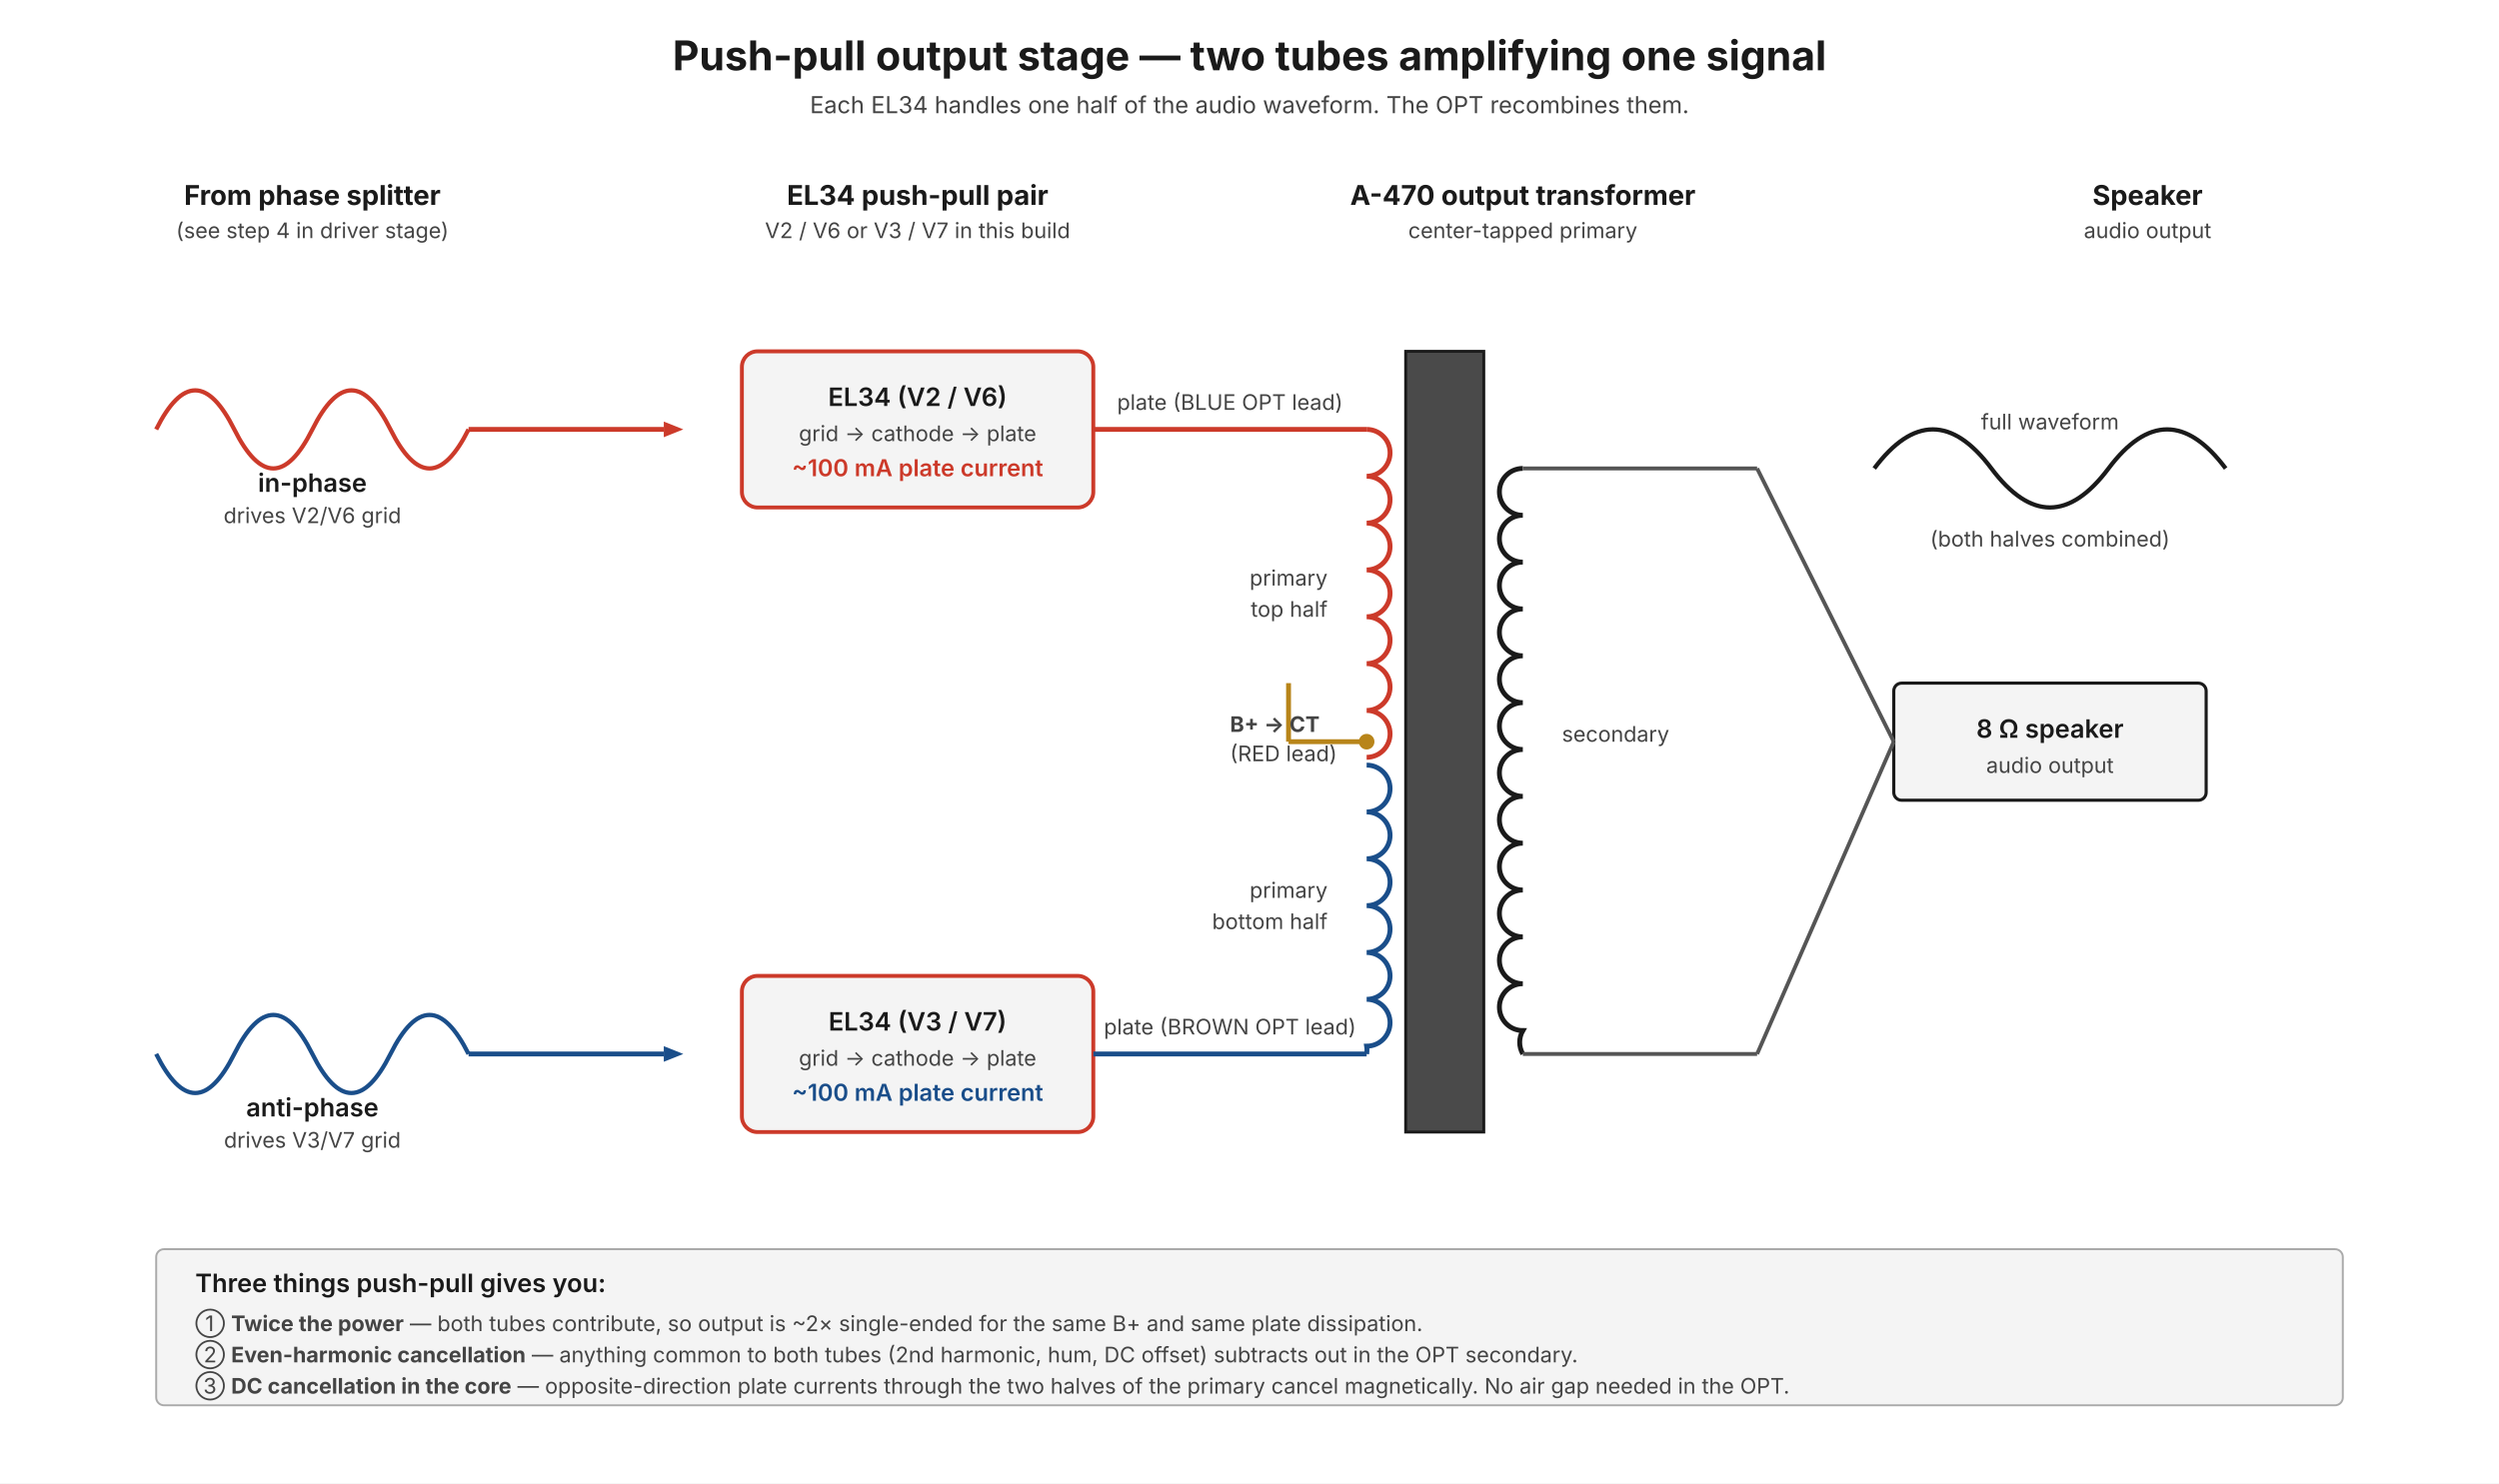
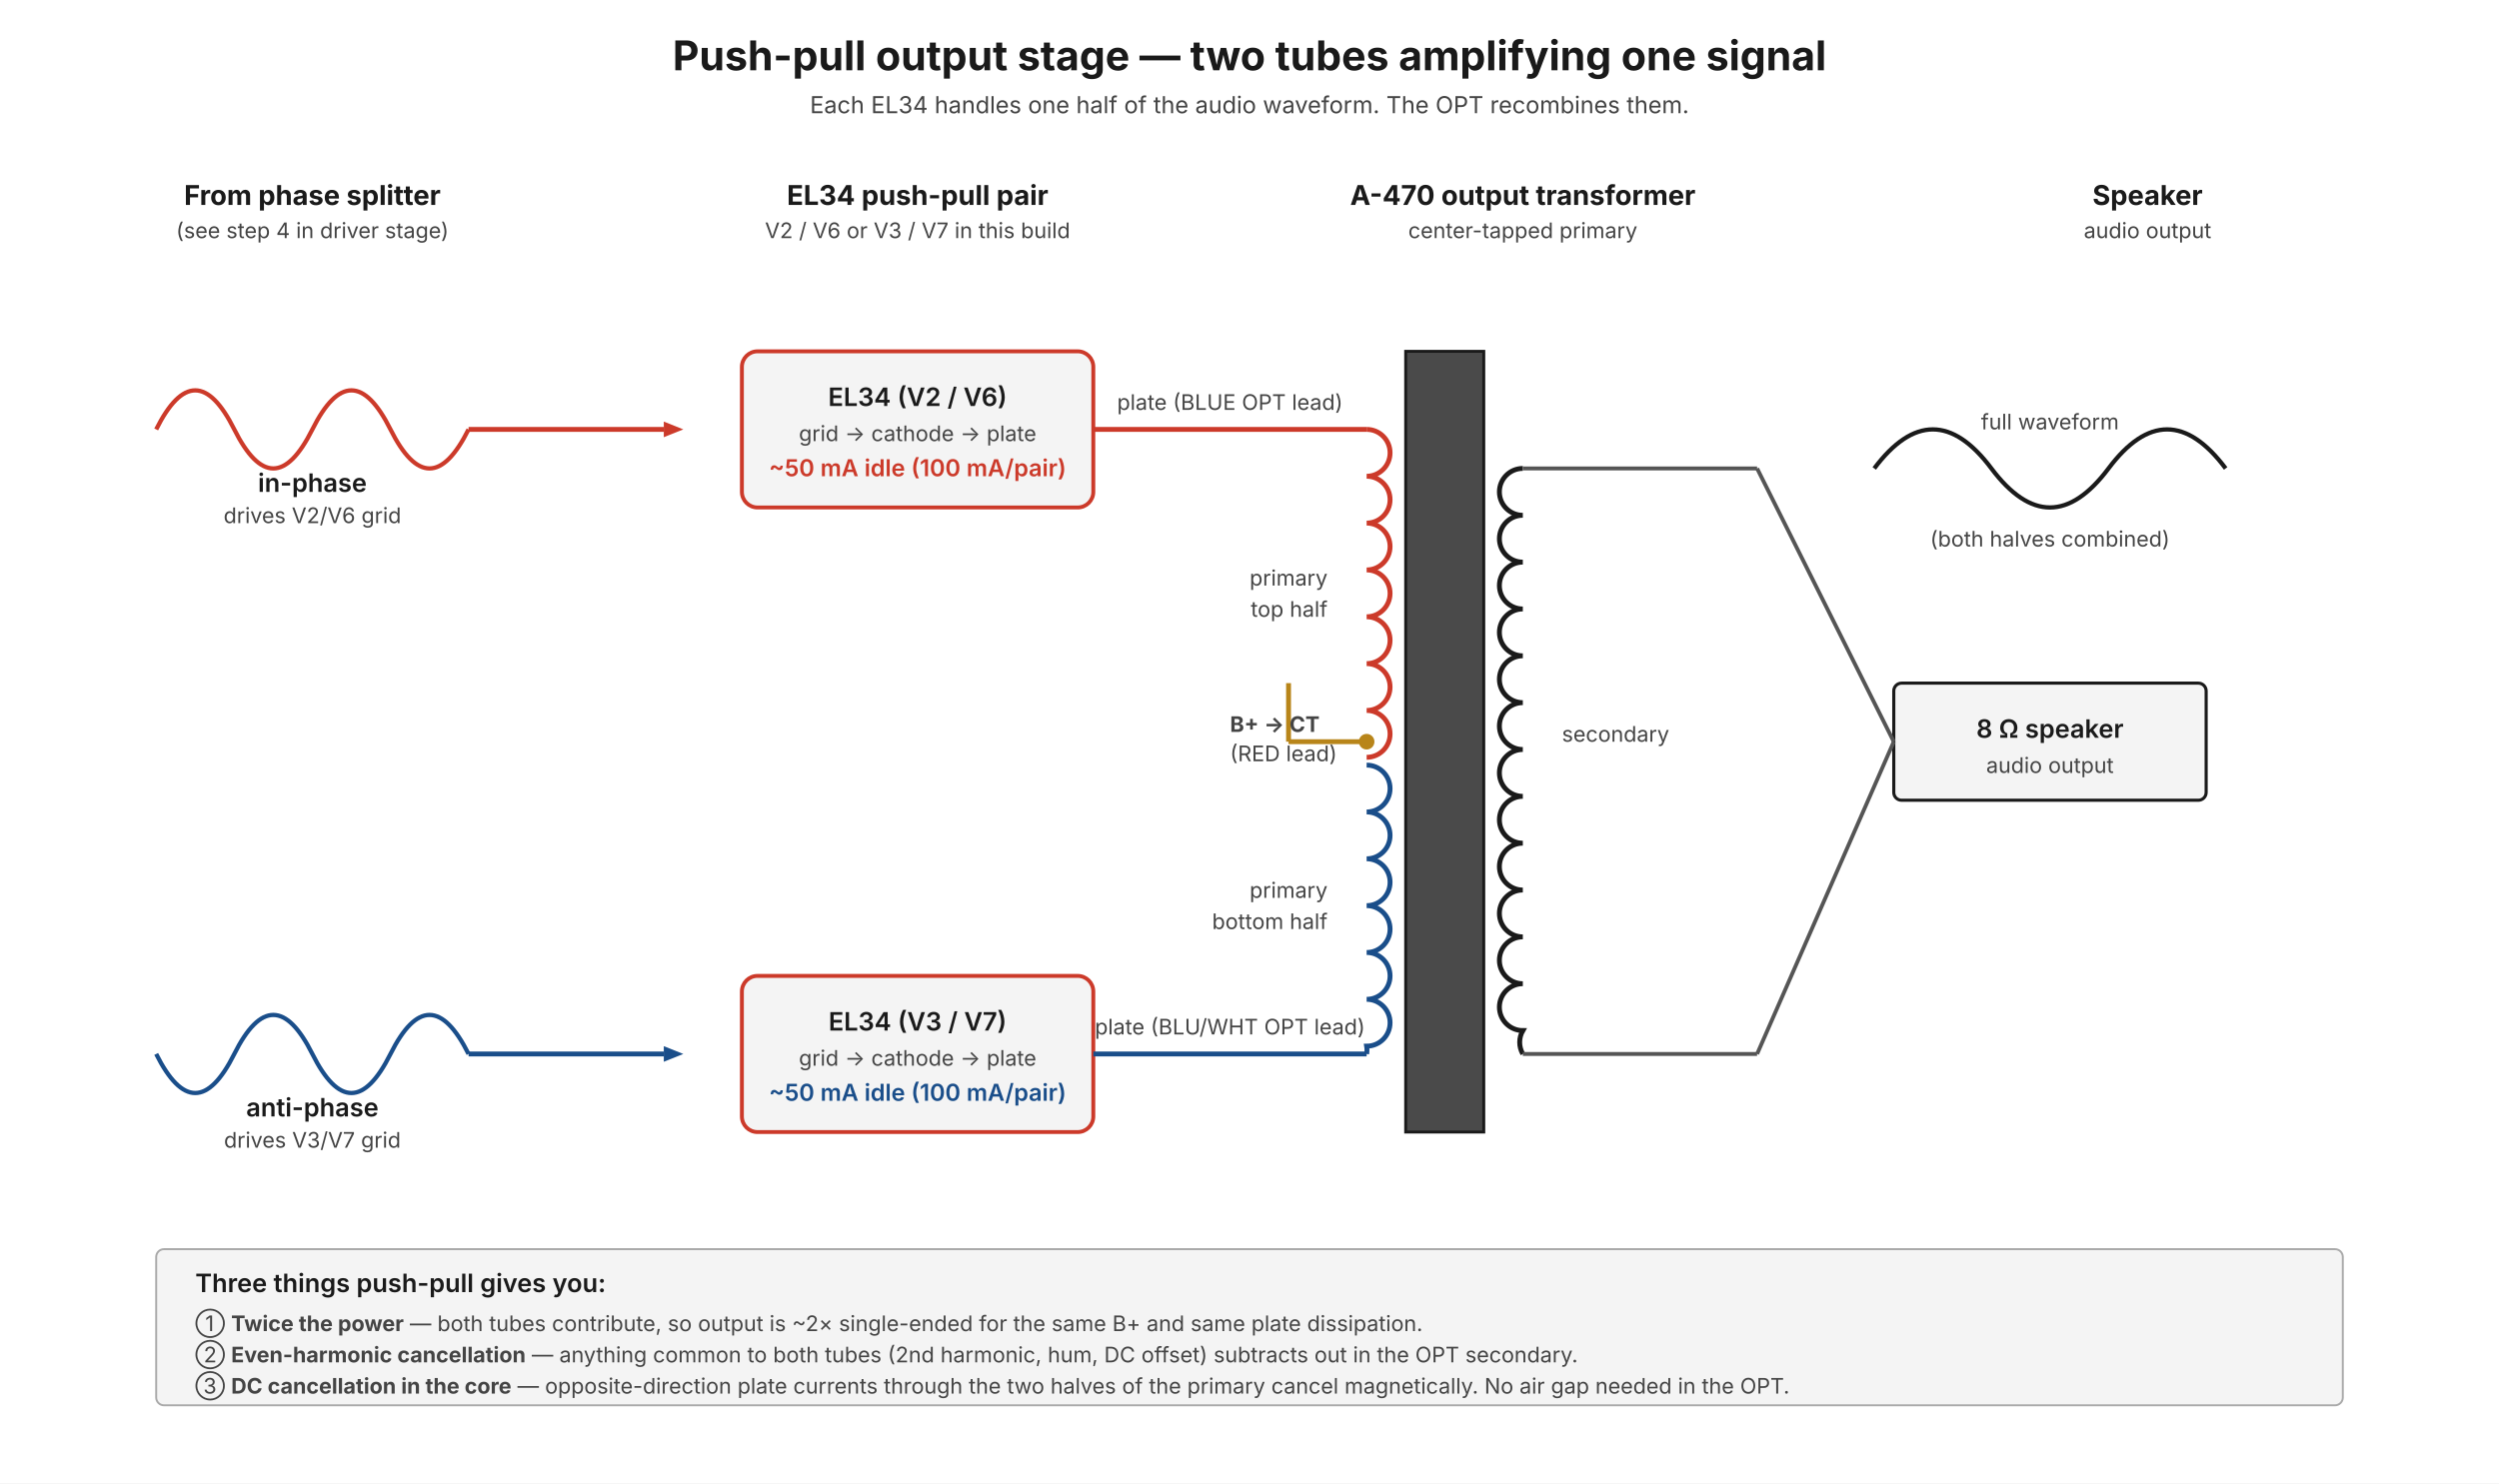
<svg xmlns="http://www.w3.org/2000/svg" viewBox="0 0 1280 760" role="img" aria-labelledby="pp-title pp-desc" font-family="Inter, system-ui, sans-serif">
  <style>
    .lead-group { cursor: help; }
    .lead-group:hover .interactive { stroke-width: 2.5; }
    .lead-group:hover .label { font-weight: 700; }

    .header  { font-size: 21px; font-weight: 700; fill: #1a1a1a; }
    .subhead { font-size: 12px; fill: #444; }
    .footer  { font-size: 11px; font-style: italic; fill: #555; }

    .section-label { font-size: 14px; font-weight: 700; fill: #1a1a1a; }
    .label         { font-size: 13px; font-weight: 600; fill: #1a1a1a; }
    .sub           { font-size: 11px; fill: #444; }
    .value         { font-size: 12px; font-weight: 600; }

    .tube-body  { fill: #f4f4f4; stroke: #1a1a1a; stroke-width: 1.6; }
    .tube-glow  { fill: #f4f4f4; stroke: #cc3a2a; stroke-width: 2; }
    .wire       { stroke: #555; stroke-width: 2; fill: none; }
    .wire-hot   { stroke: #cc3a2a; stroke-width: 2.5; fill: none; }
    .wire-cold  { stroke: #1a4e8a; stroke-width: 2.5; fill: none; }
    .wire-bplus { stroke: #b8851a; stroke-width: 2.5; fill: none; }
    .signal     { stroke-width: 2.2; fill: none; }
    .opt-core   { fill: #4a4a4a; stroke: #1a1a1a; stroke-width: 1.5; }
    .opt-coil   { fill: none; stroke-width: 2.5; }
    .speaker    { fill: #f4f4f4; stroke: #1a1a1a; stroke-width: 1.6; }
  </style>
  <rect width="1280" height="760" fill="#ffffff" />
  <text class="header" x="640" y="36" text-anchor="middle">Push-pull output stage — two tubes amplifying one signal</text>
  <text class="subhead" x="640" y="58" text-anchor="middle">Each EL34 handles one half of the audio waveform. The OPT recombines them.</text>
  <text class="section-label" x="160" y="105" text-anchor="middle">From phase splitter</text>
  <text class="sub" x="160" y="122" text-anchor="middle">(see step 4 in driver stage)</text>
  <text class="section-label" x="470" y="105" text-anchor="middle">EL34 push-pull pair</text>
  <text class="sub" x="470" y="122" text-anchor="middle">V2 / V6 or V3 / V7 in this build</text>
  <text class="section-label" x="780" y="105" text-anchor="middle">A-470 output transformer</text>
  <text class="sub" x="780" y="122" text-anchor="middle">center-tapped primary</text>
  <text class="section-label" x="1100" y="105" text-anchor="middle">Speaker</text>
  <text class="sub" x="1100" y="122" text-anchor="middle">audio output</text>
  <g class="lead-group">
    <path class="signal interactive" stroke="#cc3a2a" d="M 80 220 Q 100 180 120 220 T 160 220 T 200 220 T 240 220" />
    <text class="label" x="160" y="252" text-anchor="middle" fill="#cc3a2a">in-phase</text>
    <text class="sub" x="160" y="268" text-anchor="middle">drives V2/V6 grid</text>
  </g>
  <line class="wire-hot" x1="240" y1="220" x2="340" y2="220" />
  <polygon points="340,216 350,220 340,224" fill="#cc3a2a" />
  <g class="lead-group">
    <rect class="tube-glow interactive" x="380" y="180" width="180" height="80" rx="8" />
    <text class="label" x="470" y="208" text-anchor="middle">EL34 (V2 / V6)</text>
    <text class="sub" x="470" y="226" text-anchor="middle">grid → cathode → plate</text>
-     <text class="value" x="470" y="244" text-anchor="middle" fill="#cc3a2a">~100 mA plate current</text>
+     <text class="value" x="470" y="244" text-anchor="middle" fill="#cc3a2a">~50 mA idle (100 mA/pair)</text>
  </g>
  <g class="lead-group">
    <path class="signal interactive" stroke="#1a4e8a" d="M 80 540 Q 100 580 120 540 T 160 540 T 200 540 T 240 540" />
    <text class="label" x="160" y="572" text-anchor="middle" fill="#1a4e8a">anti-phase</text>
    <text class="sub" x="160" y="588" text-anchor="middle">drives V3/V7 grid</text>
  </g>
  <line class="wire-cold" x1="240" y1="540" x2="340" y2="540" />
  <polygon points="340,536 350,540 340,544" fill="#1a4e8a" />
  <g class="lead-group">
    <rect class="tube-glow interactive" x="380" y="500" width="180" height="80" rx="8" />
    <text class="label" x="470" y="528" text-anchor="middle">EL34 (V3 / V7)</text>
    <text class="sub" x="470" y="546" text-anchor="middle">grid → cathode → plate</text>
-     <text class="value" x="470" y="564" text-anchor="middle" fill="#1a4e8a">~100 mA plate current</text>
+     <text class="value" x="470" y="564" text-anchor="middle" fill="#1a4e8a">~50 mA idle (100 mA/pair)</text>
  </g>
  <line class="wire-hot" x1="560" y1="220" x2="700" y2="220" />
  <text class="sub" x="630" y="210" text-anchor="middle" fill="#cc3a2a">plate (BLUE OPT lead)</text>
  <line class="wire-cold" x1="560" y1="540" x2="700" y2="540" />
-   <text class="sub" x="630" y="530" text-anchor="middle" fill="#1a4e8a">plate (BROWN OPT lead)</text>
+   <text class="sub" x="630" y="530" text-anchor="middle" fill="#1a4e8a">plate (BLU/WHT OPT lead)</text>
  <g class="lead-group">
    <rect class="opt-core interactive" x="720" y="180" width="40" height="400" />
    <path class="opt-coil" stroke="#cc3a2a" d="M 700 220 A 12 12 0 0 1 700 244 A 12 12 0 0 1 700 268 A 12 12 0 0 1 700 292 A 12 12 0 0 1 700 316 A 12 12 0 0 1 700 340 A 12 12 0 0 1 700 364 A 12 12 0 0 1 700 388" />
    <path class="opt-coil" stroke="#1a4e8a" d="M 700 392 A 12 12 0 0 1 700 416 A 12 12 0 0 1 700 440 A 12 12 0 0 1 700 464 A 12 12 0 0 1 700 488 A 12 12 0 0 1 700 512 A 12 12 0 0 1 700 536 A 12 12 0 0 1 700 540" />
    <circle cx="700" cy="380" r="4" fill="#b8851a" />
    <path class="opt-coil" stroke="#1a1a1a" d="M 780 240 A 12 12 0 0 0 780 264 A 12 12 0 0 0 780 288 A 12 12 0 0 0 780 312 A 12 12 0 0 0 780 336 A 12 12 0 0 0 780 360 A 12 12 0 0 0 780 384 A 12 12 0 0 0 780 408 A 12 12 0 0 0 780 432 A 12 12 0 0 0 780 456 A 12 12 0 0 0 780 480 A 12 12 0 0 0 780 504 A 12 12 0 0 0 780 528 A 12 12 0 0 0 780 540" />
  </g>
  <line class="wire-bplus" x1="700" y1="380" x2="660" y2="380" />
  <line class="wire-bplus" x1="660" y1="380" x2="660" y2="350" />
  <text class="sub" x="630" y="375" fill="#b8851a" font-weight="700">B+ → CT</text>
  <text class="sub" x="630" y="390" fill="#b8851a">(RED lead)</text>
  <text class="sub" x="680" y="300" text-anchor="end" fill="#cc3a2a">primary</text>
  <text class="sub" x="680" y="316" text-anchor="end" fill="#cc3a2a">top half</text>
  <text class="sub" x="680" y="460" text-anchor="end" fill="#1a4e8a">primary</text>
  <text class="sub" x="680" y="476" text-anchor="end" fill="#1a4e8a">bottom half</text>
  <text class="sub" x="800" y="380" fill="#1a1a1a">secondary</text>
  <line class="wire" x1="780" y1="240" x2="900" y2="240" />
  <line class="wire" x1="780" y1="540" x2="900" y2="540" />
  <g class="lead-group">
    <rect class="speaker interactive" x="970" y="350" width="160" height="60" rx="4" />
    <text class="label" x="1050" y="378" text-anchor="middle">8 Ω speaker</text>
    <text class="sub" x="1050" y="396" text-anchor="middle">audio output</text>
    <path class="signal" stroke="#1a1a1a" d="M 960 240 Q 990 200 1020 240 T 1080 240 T 1140 240" />
    <text class="sub" x="1050" y="220" text-anchor="middle">full waveform</text>
    <text class="sub" x="1050" y="280" text-anchor="middle">(both halves combined)</text>
    <line class="wire" x1="900" y1="240" x2="970" y2="380" />
    <line class="wire" x1="900" y1="540" x2="970" y2="380" />
  </g>
  <g transform="translate(80, 640)">
    <rect x="0" y="0" width="1120" height="80" rx="4" fill="#f4f4f4" stroke="#aaa" stroke-width="1" />
    <text class="label" x="20" y="22">Three things push-pull gives you:</text>
    <text class="sub" x="20" y="42">① <tspan font-weight="700">Twice the power</tspan> — both tubes contribute, so output is ~2× single-ended for the same B+ and same plate dissipation.</text>
    <text class="sub" x="20" y="58">② <tspan font-weight="700">Even-harmonic cancellation</tspan> — anything common to both tubes (2nd harmonic, hum, DC offset) subtracts out in the OPT secondary.</text>
    <text class="sub" x="20" y="74">③ <tspan font-weight="700">DC cancellation in the core</tspan> — opposite-direction plate currents through the two halves of the primary cancel magnetically. No air gap needed in the OPT.</text>
  </g>
</svg>
